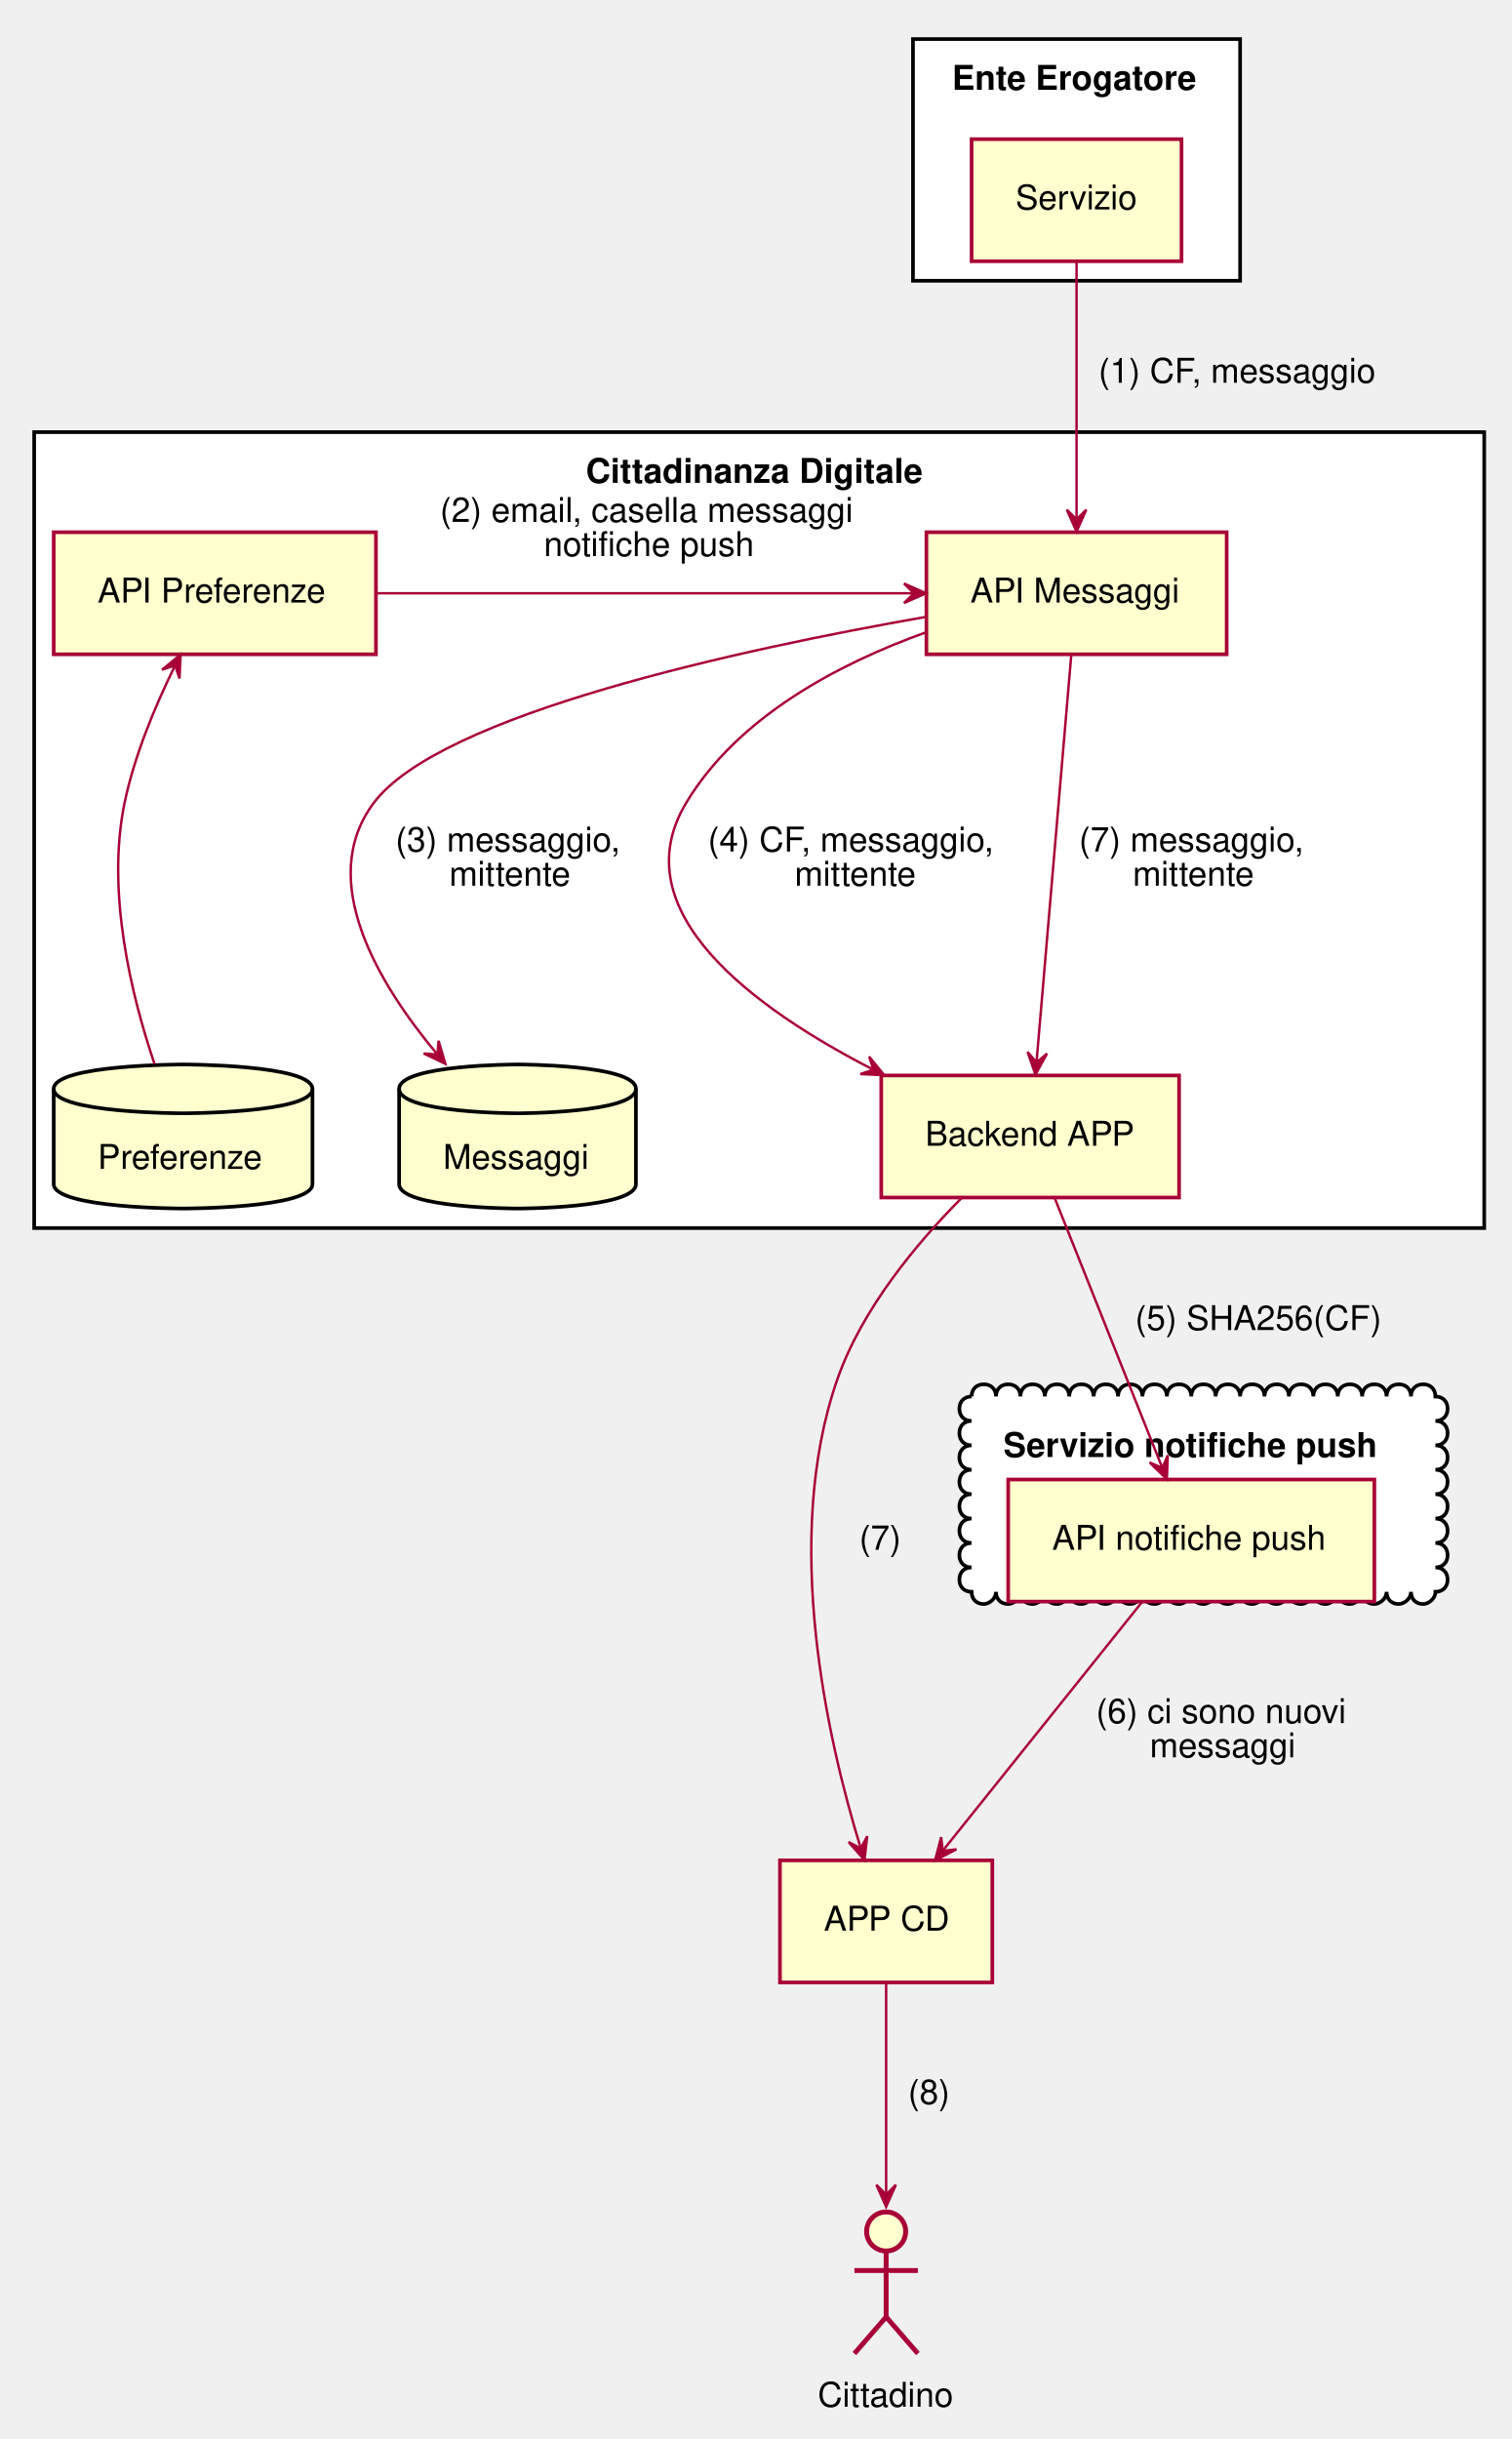
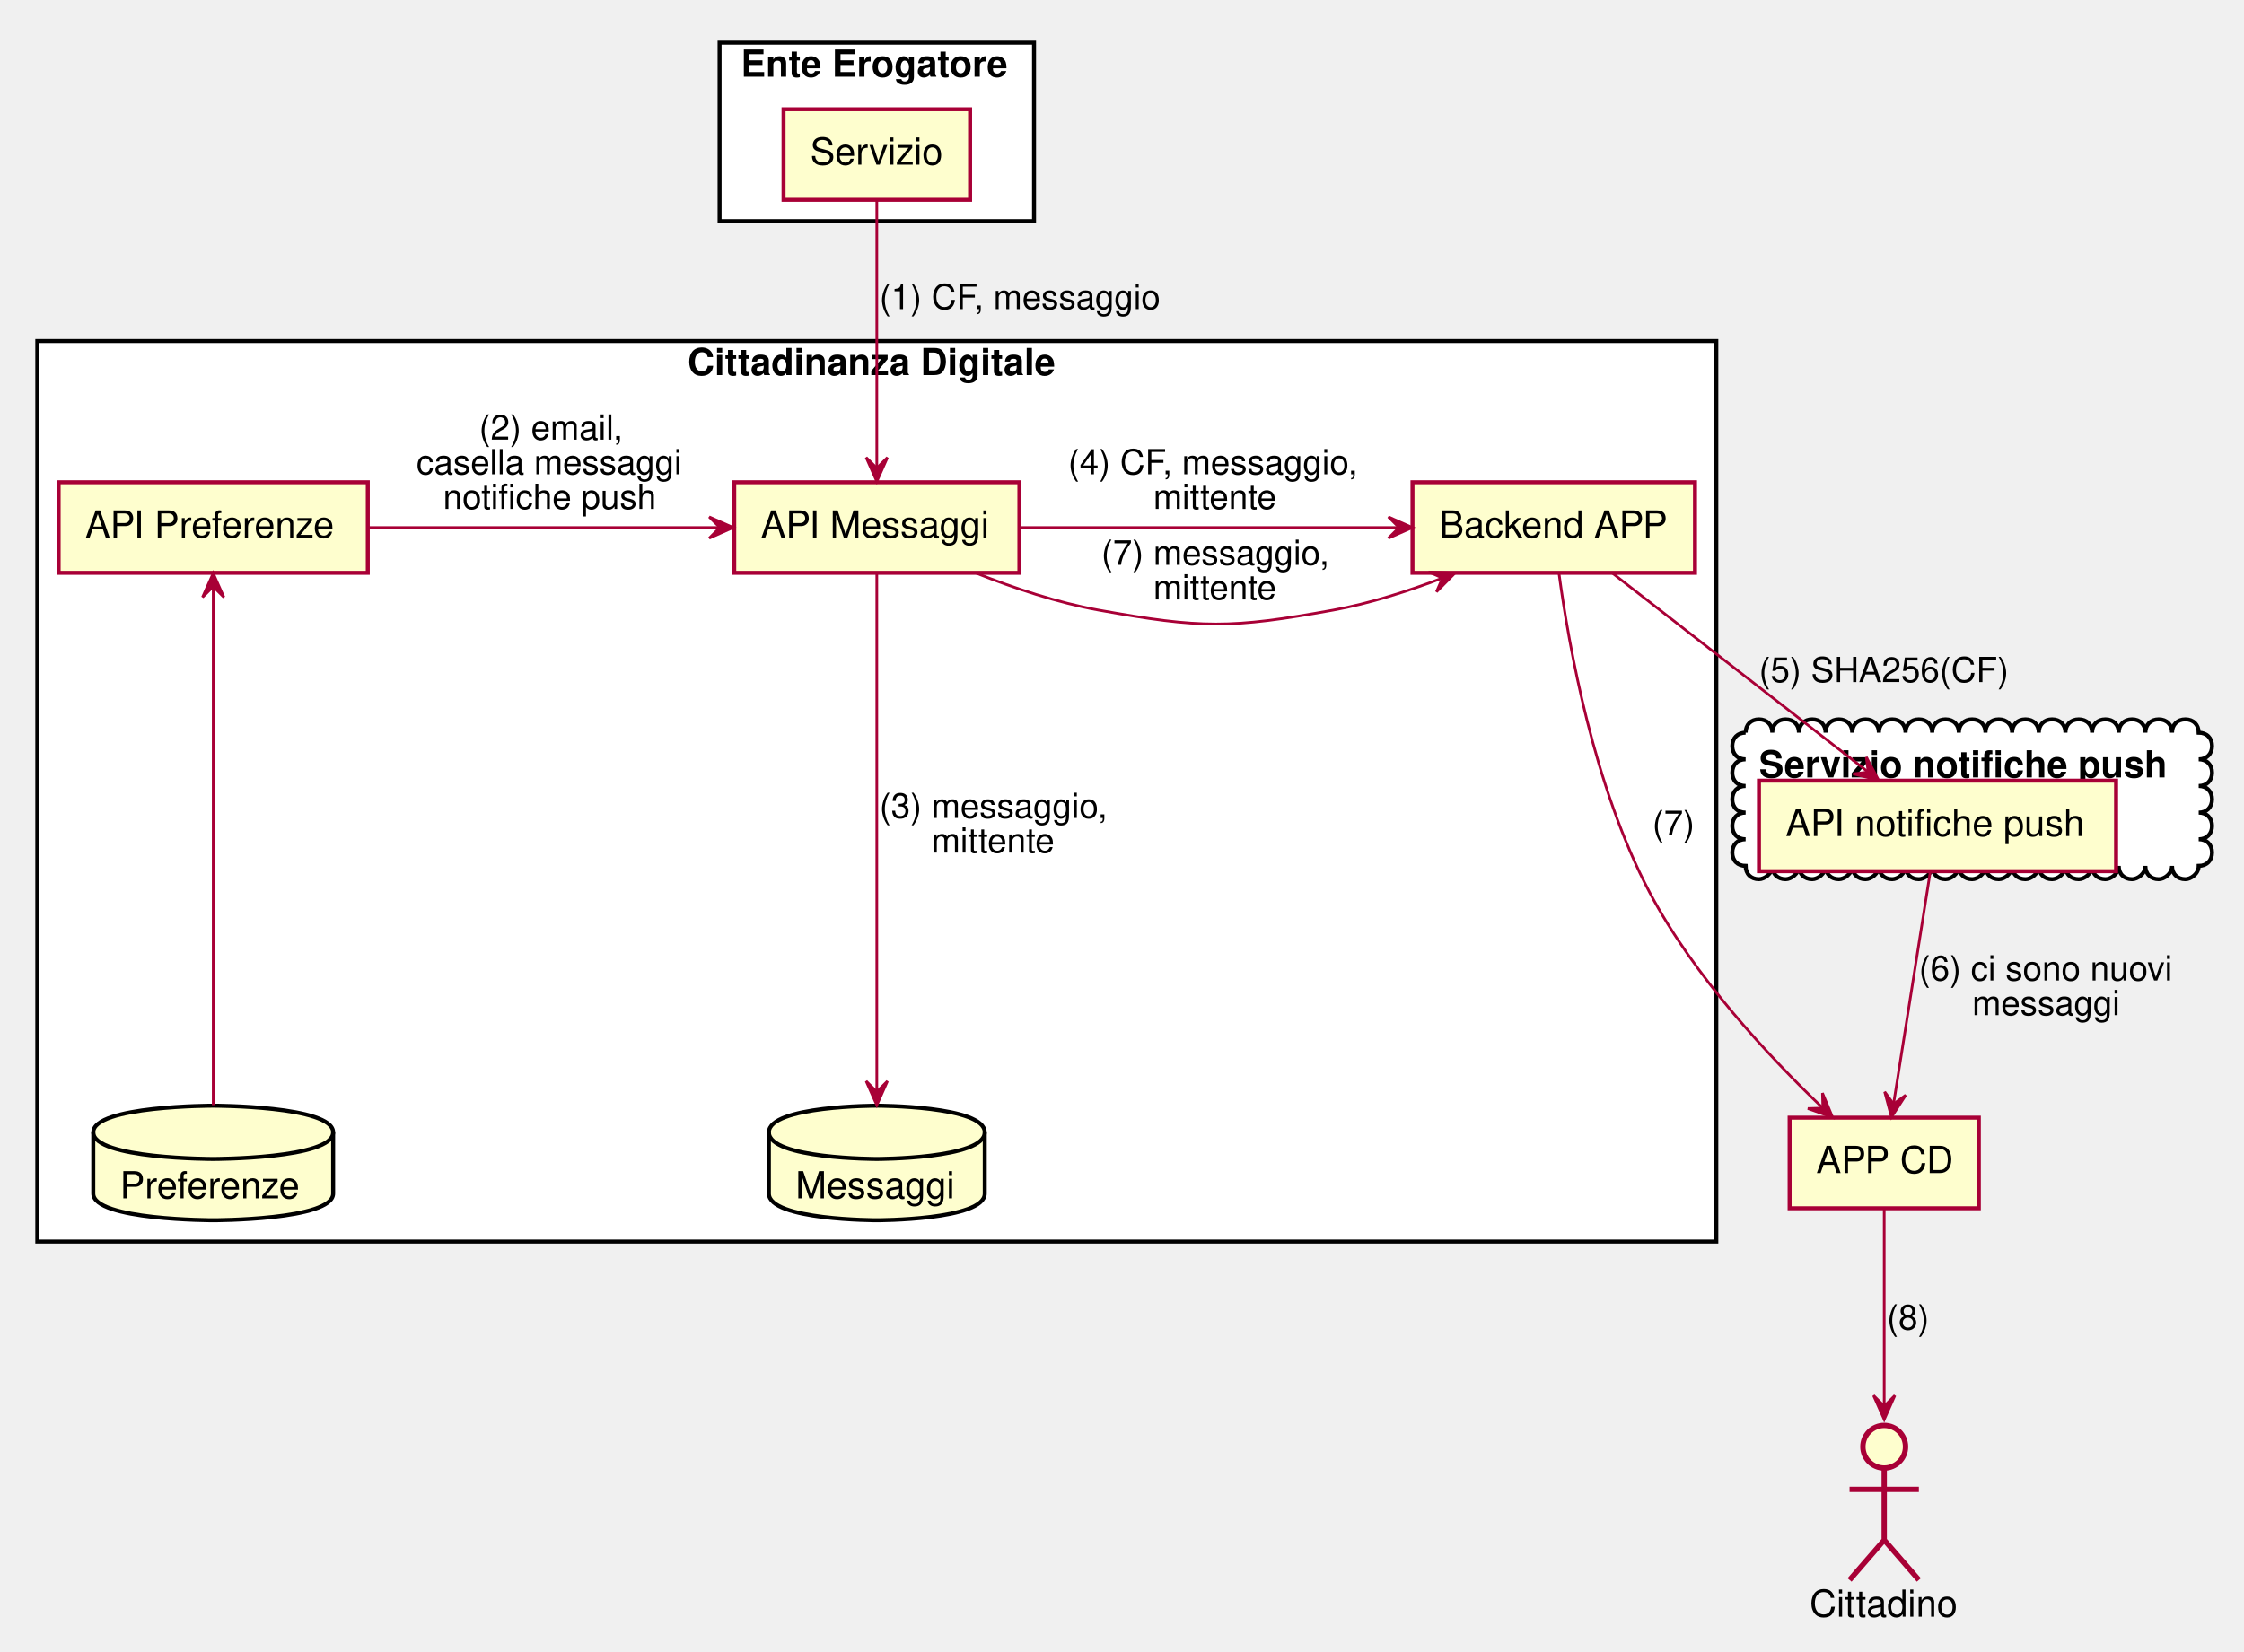
- <svg xmlns="http://www.w3.org/2000/svg" contentScriptType="application/ecmascript" contentStyleType="text/css" height="999px" preserveAspectRatio="none" style="width:619px;height:999px;" version="1.1" viewBox="0 0 619 999" width="619px" zoomAndPan="magnify">
+ <svg xmlns="http://www.w3.org/2000/svg" contentScriptType="application/ecmascript" contentStyleType="text/css" height="620px" preserveAspectRatio="none" style="width:842px;height:620px;" version="1.1" viewBox="0 0 842 620" width="842px" zoomAndPan="magnify">
  <defs />
  <g>
-     <rect fill="#FFFFFF" height="99" style="stroke: #000000; stroke-width: 1.5;" width="134" x="374" y="16" />
-     <text fill="#000000" font-family="Helvetica" font-size="14" font-weight="bold" lengthAdjust="spacingAndGlyphs" textLength="102" x="390" y="36.78">Ente Erogatore</text>
-     <rect fill="#FFFFFF" height="326" style="stroke: #000000; stroke-width: 1.5;" width="594" x="14" y="177" />
-     <text fill="#000000" font-family="Helvetica" font-size="14" font-weight="bold" lengthAdjust="spacingAndGlyphs" textLength="142" x="240" y="197.78">Cittadinanza Digitale</text>
-     <path d="M398,572 C398,569 400,567 403,567 C406,567 408,569 408,572 C408,569 410,567 413,567 C416,567 418,569 418,572 C418,569 420,567 423,567 C426,567 428,569 428,572 C428,569 430,567 433,567 C436,567 438,569 438,572 C438,569 440,567 443,567 C446,567 448,569 448,572 C448,569 450,567 453,567 C456,567 458,569 458,572 C458,569 460,567 463,567 C466,567 468,569 468,572 C468,569 470,567 473,567 C476,567 478,569 478,572 C478,569 480,567 483,567 C486,567 488,569 488,572 C488,569 490,567 493,567 C496,567 498,569 498,572 C498,569 500,567 503,567 C506,567 508,569 508,572 C508,569 510,567 513,567 C516,567 518,569 518,572 C518,569 520,567 523,567 C526,567 528,569 528,572 C528,569 530,567 533,567 C536,567 538,569 538,572 C538,569 540,567 543,567 C546,567 548,569 548,572 C548,569 550,567 553,567 C556,567 558,569 558,572 C558,569 560,567 563,567 C566,567 568,569 568,572 C568,569 570,567 573,567 C576,567 578,569 578,572 C578,569 580,567 583,567 C586,567 588,569 588,572 C591,572 593,574 593,577 C593,580 591,582 588,582 C591,582 593,584 593,587 C593,590 591,592 588,592 C591,592 593,594 593,597 C593,600 591,602 588,602 C591,602 593,604 593,607 C593,610 591,612 588,612 C591,612 593,614 593,617 C593,620 591,622 588,622 C591,622 593,624 593,627 C593,630 591,632 588,632 C591,632 593,634 593,637 C593,640 591,642 588,642 C591,642 593,644 593,647 C593,650 591,652 588,652 C588,655 585,657 583,657 C580,657 578,655 578,652 C578,655 575,657 573,657 C570,657 568,655 568,652 C568,655 565,657 563,657 C560,657 558,655 558,652 C558,655 555,657 553,657 C550,657 548,655 548,652 C548,655 545,657 543,657 C540,657 538,655 538,652 C538,655 535,657 533,657 C530,657 528,655 528,652 C528,655 525,657 523,657 C520,657 518,655 518,652 C518,655 515,657 513,657 C510,657 508,655 508,652 C508,655 505,657 503,657 C500,657 498,655 498,652 C498,655 495,657 493,657 C490,657 488,655 488,652 C488,655 485,657 483,657 C480,657 478,655 478,652 C478,655 475,657 473,657 C470,657 468,655 468,652 C468,655 465,657 463,657 C460,657 458,655 458,652 C458,655 455,657 453,657 C450,657 448,655 448,652 C448,655 445,657 443,657 C440,657 438,655 438,652 C438,655 435,657 433,657 C430,657 428,655 428,652 C428,655 425,657 423,657 C420,657 418,655 418,652 C418,655 415,657 413,657 C410,657 408,655 408,652 C408,655 405,657 403,657 C400,657 398,655 398,652 C395,652 393,650 393,647 C393,644 395,642 398,642 C395,642 393,640 393,637 C393,634 395,632 398,632 C395,632 393,630 393,627 C393,624 395,622 398,622 C395,622 393,620 393,617 C393,614 395,612 398,612 C395,612 393,610 393,607 C393,604 395,602 398,602 C395,602 393,600 393,597 C393,594 395,592 398,592 C395,592 393,590 393,587 C393,584 395,582 398,582 C395,582 393,580 393,577 C393,574 395,572 398,572 " fill="#FFFFFF" style="stroke: #000000; stroke-width: 1.5;" />
-     <text fill="#000000" font-family="Helvetica" font-size="14" font-weight="bold" lengthAdjust="spacingAndGlyphs" textLength="158" x="411" y="596.78">Servizio notifiche push</text>
-     <rect fill="#FEFECE" height="50" style="stroke: #A80036; stroke-width: 1.5;" width="86" x="398" y="57" />
-     <text fill="#000000" font-family="Helvetica" font-size="14" lengthAdjust="spacingAndGlyphs" textLength="50" x="416" y="85.78">Servizio</text>
-     <rect fill="#FEFECE" height="50" style="stroke: #A80036; stroke-width: 1.5;" width="123" x="379.5" y="218" />
-     <text fill="#000000" font-family="Helvetica" font-size="14" lengthAdjust="spacingAndGlyphs" textLength="87" x="397.5" y="246.78">API Messaggi</text>
-     <path d="M163.5,446 C163.5,436 212,436 212,436 C212,436 260.5,436 260.5,446 L260.5,485 C260.5,495 212,495 212,495 C212,495 163.5,495 163.5,485 L163.5,446 " fill="#FEFECE" style="stroke: #000000; stroke-width: 1.5;" />
-     <path d="M163.5,446 C163.5,456 212,456 212,456 C212,456 260.5,456 260.5,446 " fill="none" style="stroke: #000000; stroke-width: 1.5;" />
-     <text fill="#000000" font-family="Helvetica" font-size="14" lengthAdjust="spacingAndGlyphs" textLength="61" x="181.5" y="478.78">Messaggi</text>
-     <rect fill="#FEFECE" height="50" style="stroke: #A80036; stroke-width: 1.5;" width="132" x="22" y="218" />
-     <text fill="#000000" font-family="Helvetica" font-size="14" lengthAdjust="spacingAndGlyphs" textLength="96" x="40" y="246.78">API Preferenze</text>
-     <path d="M22,446 C22,436 75,436 75,436 C75,436 128,436 128,446 L128,485 C128,495 75,495 75,495 C75,495 22,495 22,485 L22,446 " fill="#FEFECE" style="stroke: #000000; stroke-width: 1.5;" />
-     <path d="M22,446 C22,456 75,456 75,456 C75,456 128,456 128,446 " fill="none" style="stroke: #000000; stroke-width: 1.5;" />
-     <text fill="#000000" font-family="Helvetica" font-size="14" lengthAdjust="spacingAndGlyphs" textLength="70" x="40" y="478.78">Preferenze</text>
-     <rect fill="#FEFECE" height="50" style="stroke: #A80036; stroke-width: 1.5;" width="122" x="361" y="440.5" />
-     <text fill="#000000" font-family="Helvetica" font-size="14" lengthAdjust="spacingAndGlyphs" textLength="86" x="379" y="469.28">Backend APP</text>
-     <rect fill="#FEFECE" height="50" style="stroke: #A80036; stroke-width: 1.5;" width="150" x="413" y="606" />
-     <text fill="#000000" font-family="Helvetica" font-size="14" lengthAdjust="spacingAndGlyphs" textLength="114" x="431" y="634.78">API notifiche push</text>
-     <ellipse cx="363" cy="914" fill="#FEFECE" rx="8" ry="8" style="stroke: #A80036; stroke-width: 2.0;" />
-     <path d="M363,922 L363,949 M350,930 L376,930 M363,949 L350,964 M363,949 L376,964 " fill="#FEFECE" style="stroke: #A80036; stroke-width: 2.0;" />
-     <text fill="#000000" font-family="Helvetica" font-size="14" lengthAdjust="spacingAndGlyphs" textLength="56" x="335" y="985.78">Cittadino</text>
-     <rect fill="#FEFECE" height="50" style="stroke: #A80036; stroke-width: 1.5;" width="87" x="319.5" y="762" />
-     <text fill="#000000" font-family="Helvetica" font-size="14" lengthAdjust="spacingAndGlyphs" textLength="51" x="337.5" y="790.78">APP CD</text>
-     <path d="M441,107.156 C441,135.665 441,182.123 441,212.628 " fill="none" id="ente-apimessaggi" style="stroke: #A80036; stroke-width: 1.0;" />
-     <polygon fill="#A80036" points="441,217.755,445,208.755,441,212.755,437,208.755,441,217.755" style="stroke: #A80036; stroke-width: 1.0;" />
-     <text fill="#000000" font-family="Helvetica" font-size="14" lengthAdjust="spacingAndGlyphs" textLength="118" x="450" y="156.78">(1) CF, messaggio</text>
-     <path d="M71.555,272.921 C63.64,289.021 55.012,309.524 51,329 C43.451,365.646 53.928,408.136 63.318,435.85 " fill="none" id="apipreferenze-dbpreferenze" style="stroke: #A80036; stroke-width: 1.0;" />
-     <polygon fill="#A80036" points="73.983,268.072,66.377,274.329,71.745,272.543,73.531,277.911,73.983,268.072" style="stroke: #A80036; stroke-width: 1.0;" />
-     <path d="M154.397,243 C217.239,243 311.086,243 374.094,243 " fill="none" id="apipreferenze-apimessaggi" style="stroke: #A80036; stroke-width: 1.0;" />
-     <polygon fill="#A80036" points="379.334,243,370.334,239,374.334,243,370.334,247,379.334,243" style="stroke: #A80036; stroke-width: 1.0;" />
-     <text fill="#000000" font-family="Helvetica" font-size="14" lengthAdjust="spacingAndGlyphs" textLength="173" x="180.25" y="213.78">(2) email, casella messaggi</text>
-     <text fill="#000000" font-family="Helvetica" font-size="14" lengthAdjust="spacingAndGlyphs" textLength="88" x="222.75" y="227.78">notifiche push</text>
-     <path d="M379.303,252.67 C303.07,266.025 180.084,292.647 153,329 C129.53,360.503 154.807,402.783 179.173,431.897 " fill="none" id="apimessaggi-dbmessaggi" style="stroke: #A80036; stroke-width: 1.0;" />
-     <polygon fill="#A80036" points="182.444,435.737,179.652,426.293,179.201,431.931,173.562,431.481,182.444,435.737" style="stroke: #A80036; stroke-width: 1.0;" />
-     <text fill="#000000" font-family="Helvetica" font-size="14" lengthAdjust="spacingAndGlyphs" textLength="95" x="162" y="348.78">(3) messaggio,</text>
-     <text fill="#000000" font-family="Helvetica" font-size="14" lengthAdjust="spacingAndGlyphs" textLength="51" x="184" y="362.78">mittente</text>
-     <path d="M379.378,258.981 C343.914,271.687 302.279,293.405 281,329 C254.496,373.336 308.837,413.033 357.563,438.036 " fill="none" id="apimessaggi-backend" style="stroke: #A80036; stroke-width: 1.0;" />
-     <polygon fill="#A80036" points="362.258,440.409,356.03,432.779,357.795,438.153,352.421,439.918,362.258,440.409" style="stroke: #A80036; stroke-width: 1.0;" />
-     <text fill="#000000" font-family="Helvetica" font-size="14" lengthAdjust="spacingAndGlyphs" textLength="122" x="290" y="348.78">(4) CF, messaggio,</text>
-     <text fill="#000000" font-family="Helvetica" font-size="14" lengthAdjust="spacingAndGlyphs" textLength="51" x="325.5" y="362.78">mittente</text>
-     <path d="M438.857,268.091 C435.351,309.155 428.398,390.571 424.61,434.938 " fill="none" id="apimessaggi-backend" style="stroke: #A80036; stroke-width: 1.0;" />
-     <polygon fill="#A80036" points="424.164,440.159,428.915,431.532,424.589,435.177,420.944,430.851,424.164,440.159" style="stroke: #A80036; stroke-width: 1.0;" />
-     <text fill="#000000" font-family="Helvetica" font-size="14" lengthAdjust="spacingAndGlyphs" textLength="95" x="442" y="348.78">(7) messaggio,</text>
-     <text fill="#000000" font-family="Helvetica" font-size="14" lengthAdjust="spacingAndGlyphs" textLength="51" x="464" y="362.78">mittente</text>
-     <path d="M432.024,490.636 C443.833,520.249 463.436,569.403 476.031,600.987 " fill="none" id="backend-apinotifiche" style="stroke: #A80036; stroke-width: 1.0;" />
-     <polygon fill="#A80036" points="477.99,605.899,478.372,596.058,476.138,601.255,470.941,599.021,477.99,605.899" style="stroke: #A80036; stroke-width: 1.0;" />
-     <text fill="#000000" font-family="Helvetica" font-size="14" lengthAdjust="spacingAndGlyphs" textLength="103" x="465" y="544.78">(5) SHA256(CF)</text>
-     <path d="M467.917,656.064 C445.684,683.811 409.892,728.479 386.406,757.789 " fill="none" id="apinotifiche-app" style="stroke: #A80036; stroke-width: 1.0;" />
-     <polygon fill="#A80036" points="383.034,761.998,391.783,757.476,386.16,758.096,385.54,752.473,383.034,761.998" style="stroke: #A80036; stroke-width: 1.0;" />
-     <text fill="#000000" font-family="Helvetica" font-size="14" lengthAdjust="spacingAndGlyphs" textLength="105" x="449" y="705.78">(6) ci sono nuovi</text>
-     <text fill="#000000" font-family="Helvetica" font-size="14" lengthAdjust="spacingAndGlyphs" textLength="61" x="471" y="719.78">messaggi</text>
-     <path d="M393.905,490.712 C375.518,509.204 353.095,536.05 343,565 C320.118,630.618 339.18,713.417 352.6,757.004 " fill="none" id="backend-app" style="stroke: #A80036; stroke-width: 1.0;" />
-     <polygon fill="#A80036" points="354.124,761.865,355.249,752.081,352.628,757.094,347.615,754.474,354.124,761.865" style="stroke: #A80036; stroke-width: 1.0;" />
-     <text fill="#000000" font-family="Helvetica" font-size="14" lengthAdjust="spacingAndGlyphs" textLength="18" x="352" y="634.78">(7)</text>
-     <path d="M363,812.189 C363,835.126 363,869.715 363,898.564 " fill="none" id="app-cittadino" style="stroke: #A80036; stroke-width: 1.0;" />
-     <polygon fill="#A80036" points="363,903.88,367,894.88,363,898.88,359,894.88,363,903.88" style="stroke: #A80036; stroke-width: 1.0;" />
-     <text fill="#000000" font-family="Helvetica" font-size="14" lengthAdjust="spacingAndGlyphs" textLength="18" x="372" y="861.78">(8)</text>
+     <rect fill="#FFFFFF" height="67" style="stroke: #000000; stroke-width: 1.5;" width="118" x="270" y="16" />
+     <text fill="#000000" font-family="Helvetica" font-size="14" font-weight="bold" lengthAdjust="spacingAndGlyphs" textLength="102" x="278" y="28.78">Ente Erogatore</text>
+     <rect fill="#FFFFFF" height="338" style="stroke: #000000; stroke-width: 1.5;" width="630" x="14" y="128" />
+     <text fill="#000000" font-family="Helvetica" font-size="14" font-weight="bold" lengthAdjust="spacingAndGlyphs" textLength="142" x="258" y="140.78">Cittadinanza Digitale</text>
+     <text fill="#000000" font-family="Helvetica" font-size="14" font-weight="bold" lengthAdjust="spacingAndGlyphs" textLength="0" x="331" y="154.78" />
+     <text fill="#000000" font-family="Helvetica" font-size="14" font-weight="bold" lengthAdjust="spacingAndGlyphs" textLength="0" x="331" y="168.78" />
+     <path d="M655,275 C655,272 657,270 660,270 C663,270 665,272 665,275 C665,272 667,270 670,270 C673,270 675,272 675,275 C675,272 677,270 680,270 C683,270 685,272 685,275 C685,272 687,270 690,270 C693,270 695,272 695,275 C695,272 697,270 700,270 C703,270 705,272 705,275 C705,272 707,270 710,270 C713,270 715,272 715,275 C715,272 717,270 720,270 C723,270 725,272 725,275 C725,272 727,270 730,270 C733,270 735,272 735,275 C735,272 737,270 740,270 C743,270 745,272 745,275 C745,272 747,270 750,270 C753,270 755,272 755,275 C755,272 757,270 760,270 C763,270 765,272 765,275 C765,272 767,270 770,270 C773,270 775,272 775,275 C775,272 777,270 780,270 C783,270 785,272 785,275 C785,272 787,270 790,270 C793,270 795,272 795,275 C795,272 797,270 800,270 C803,270 805,272 805,275 C805,272 807,270 810,270 C813,270 815,272 815,275 C815,272 817,270 820,270 C823,270 825,272 825,275 C828,275 830,277 830,280 C830,283 828,285 825,285 C828,285 830,287 830,290 C830,293 828,295 825,295 C828,295 830,297 830,300 C830,303 828,305 825,305 C828,305 830,307 830,310 C830,313 828,315 825,315 C828,315 830,317 830,320 C830,323 828,325 825,325 C825,328 822,330 820,330 C817,330 815,328 815,325 C815,328 812,330 810,330 C807,330 805,328 805,325 C805,328 802,330 800,330 C797,330 795,328 795,325 C795,328 792,330 790,330 C787,330 785,328 785,325 C785,328 782,330 780,330 C777,330 775,328 775,325 C775,328 772,330 770,330 C767,330 765,328 765,325 C765,328 762,330 760,330 C757,330 755,328 755,325 C755,328 752,330 750,330 C747,330 745,328 745,325 C745,328 742,330 740,330 C737,330 735,328 735,325 C735,328 732,330 730,330 C727,330 725,328 725,325 C725,328 722,330 720,330 C717,330 715,328 715,325 C715,328 712,330 710,330 C707,330 705,328 705,325 C705,328 702,330 700,330 C697,330 695,328 695,325 C695,328 692,330 690,330 C687,330 685,328 685,325 C685,328 682,330 680,330 C677,330 675,328 675,325 C675,328 672,330 670,330 C667,330 665,328 665,325 C665,328 662,330 660,330 C657,330 655,328 655,325 C652,325 650,323 650,320 C650,317 652,315 655,315 C652,315 650,313 650,310 C650,307 652,305 655,305 C652,305 650,303 650,300 C650,297 652,295 655,295 C652,295 650,293 650,290 C650,287 652,285 655,285 C652,285 650,283 650,280 C650,277 652,275 655,275 " fill="#FFFFFF" style="stroke: #000000; stroke-width: 1.5;" />
+     <text fill="#000000" font-family="Helvetica" font-size="14" font-weight="bold" lengthAdjust="spacingAndGlyphs" textLength="158" x="660" y="291.78">Servizio notifiche push</text>
+     <rect fill="#FEFECE" height="34" style="stroke: #A80036; stroke-width: 1.5;" width="70" x="294" y="41" />
+     <text fill="#000000" font-family="Helvetica" font-size="14" lengthAdjust="spacingAndGlyphs" textLength="50" x="304" y="61.78">Servizio</text>
+     <rect fill="#FEFECE" height="34" style="stroke: #A80036; stroke-width: 1.5;" width="107" x="275.5" y="181" />
+     <text fill="#000000" font-family="Helvetica" font-size="14" lengthAdjust="spacingAndGlyphs" textLength="87" x="285.5" y="201.78">API Messaggi</text>
+     <path d="M288.5,425 C288.5,415 329,415 329,415 C329,415 369.5,415 369.5,425 L369.5,448 C369.5,458 329,458 329,458 C329,458 288.5,458 288.5,448 L288.5,425 " fill="#FEFECE" style="stroke: #000000; stroke-width: 1.5;" />
+     <path d="M288.5,425 C288.5,435 329,435 329,435 C329,435 369.5,435 369.5,425 " fill="none" style="stroke: #000000; stroke-width: 1.5;" />
+     <text fill="#000000" font-family="Helvetica" font-size="14" lengthAdjust="spacingAndGlyphs" textLength="61" x="298.5" y="449.78">Messaggi</text>
+     <rect fill="#FEFECE" height="34" style="stroke: #A80036; stroke-width: 1.5;" width="116" x="22" y="181" />
+     <text fill="#000000" font-family="Helvetica" font-size="14" lengthAdjust="spacingAndGlyphs" textLength="96" x="32" y="201.78">API Preferenze</text>
+     <path d="M35,425 C35,415 80,415 80,415 C80,415 125,415 125,425 L125,448 C125,458 80,458 80,458 C80,458 35,458 35,448 L35,425 " fill="#FEFECE" style="stroke: #000000; stroke-width: 1.5;" />
+     <path d="M35,425 C35,435 80,435 80,435 C80,435 125,435 125,425 " fill="none" style="stroke: #000000; stroke-width: 1.5;" />
+     <text fill="#000000" font-family="Helvetica" font-size="14" lengthAdjust="spacingAndGlyphs" textLength="70" x="45" y="449.78">Preferenze</text>
+     <rect fill="#FEFECE" height="34" style="stroke: #A80036; stroke-width: 1.5;" width="106" x="530" y="181" />
+     <text fill="#000000" font-family="Helvetica" font-size="14" lengthAdjust="spacingAndGlyphs" textLength="86" x="540" y="201.78">Backend APP</text>
+     <rect fill="#FEFECE" height="34" style="stroke: #A80036; stroke-width: 1.5;" width="134" x="660" y="293" />
+     <text fill="#000000" font-family="Helvetica" font-size="14" lengthAdjust="spacingAndGlyphs" textLength="114" x="670" y="313.78">API notifiche push</text>
+     <ellipse cx="707" cy="543" fill="#FEFECE" rx="8" ry="8" style="stroke: #A80036; stroke-width: 2.0;" />
+     <path d="M707,551 L707,578 M694,559 L720,559 M707,578 L694,593 M707,578 L720,593 " fill="#FEFECE" style="stroke: #A80036; stroke-width: 2.0;" />
+     <text fill="#000000" font-family="Helvetica" font-size="14" lengthAdjust="spacingAndGlyphs" textLength="56" x="679" y="606.78">Cittadino</text>
+     <rect fill="#FEFECE" height="34" style="stroke: #A80036; stroke-width: 1.5;" width="71" x="671.5" y="419.5" />
+     <text fill="#000000" font-family="Helvetica" font-size="14" lengthAdjust="spacingAndGlyphs" textLength="51" x="681.5" y="440.28">APP CD</text>
+     <path d="M329,75.167 C329,100.357 329,147.371 329,175.361 " fill="none" id="ente-apimessaggi" style="stroke: #A80036; stroke-width: 1.0;" />
+     <polygon fill="#A80036" points="329,180.693,333,171.693,329,175.693,325,171.693,329,180.693" style="stroke: #A80036; stroke-width: 1.0;" />
+     <text fill="#000000" font-family="Helvetica" font-size="13" lengthAdjust="spacingAndGlyphs" textLength="107" x="330" y="116.01">(1) CF, messaggio</text>
+     <path d="M80,220.158 C80,265.752 80,369.577 80,414.788 " fill="none" id="apipreferenze-dbpreferenze" style="stroke: #A80036; stroke-width: 1.0;" />
+     <polygon fill="#A80036" points="80,215.152,76,224.152,80,220.152,84,224.152,80,215.152" style="stroke: #A80036; stroke-width: 1.0;" />
+     <path d="M138.065,198 C177.674,198 229.97,198 269.816,198 " fill="none" id="apipreferenze-apimessaggi" style="stroke: #A80036; stroke-width: 1.0;" />
+     <polygon fill="#A80036" points="275.105,198,266.105,194,270.105,198,266.105,202,275.105,198" style="stroke: #A80036; stroke-width: 1.0;" />
+     <text fill="#000000" font-family="Helvetica" font-size="13" lengthAdjust="spacingAndGlyphs" textLength="54" x="179.75" y="165.01">(2) email,</text>
+     <text fill="#000000" font-family="Helvetica" font-size="13" lengthAdjust="spacingAndGlyphs" textLength="101" x="156.25" y="178.01">casella messaggi</text>
+     <text fill="#000000" font-family="Helvetica" font-size="13" lengthAdjust="spacingAndGlyphs" textLength="81" x="166.25" y="191.01">notifiche push</text>
+     <path d="M329,215.152 C329,256.168 329,360.172 329,409.608 " fill="none" id="apimessaggi-dbmessaggi" style="stroke: #A80036; stroke-width: 1.0;" />
+     <polygon fill="#A80036" points="329,414.788,333,405.788,329,409.788,325,405.788,329,414.788" style="stroke: #A80036; stroke-width: 1.0;" />
+     <text fill="#000000" font-family="Helvetica" font-size="13" lengthAdjust="spacingAndGlyphs" textLength="86" x="330" y="307.01">(3) messaggio,</text>
+     <text fill="#000000" font-family="Helvetica" font-size="13" lengthAdjust="spacingAndGlyphs" textLength="47" x="349.5" y="320.01">mittente</text>
+     <path d="M382.557,198 C424.236,198 481.994,198 524.808,198 " fill="none" id="apimessaggi-backend" style="stroke: #A80036; stroke-width: 1.0;" />
+     <polygon fill="#A80036" points="529.953,198,520.953,194,524.953,198,520.953,202,529.953,198" style="stroke: #A80036; stroke-width: 1.0;" />
+     <text fill="#000000" font-family="Helvetica" font-size="13" lengthAdjust="spacingAndGlyphs" textLength="111" x="400.75" y="178.01">(4) CF, messaggio,</text>
+     <text fill="#000000" font-family="Helvetica" font-size="13" lengthAdjust="spacingAndGlyphs" textLength="47" x="432.75" y="191.01">mittente</text>
+     <path d="M366.325,215.13 C380.407,220.723 396.768,226.211 412.25,229 C450.741,235.934 461.765,235.972 500.25,229 C513.963,226.516 528.364,221.891 541.238,216.958 " fill="none" id="apimessaggi-backend" style="stroke: #A80036; stroke-width: 1.0;" />
+     <polygon fill="#A80036" points="545.908,215.129,536.069,214.685,541.252,216.952,538.986,222.135,545.908,215.129" style="stroke: #A80036; stroke-width: 1.0;" />
+     <text fill="#000000" font-family="Helvetica" font-size="13" lengthAdjust="spacingAndGlyphs" textLength="86" x="413.25" y="212.01">(7) messaggio,</text>
+     <text fill="#000000" font-family="Helvetica" font-size="13" lengthAdjust="spacingAndGlyphs" textLength="47" x="432.75" y="225.01">mittente</text>
+     <path d="M604.87,215.01 C630.562,234.992 673.158,268.123 700.646,289.503 " fill="none" id="backend-apinotifiche" style="stroke: #A80036; stroke-width: 1.0;" />
+     <polygon fill="#A80036" points="704.924,292.829,700.275,284.147,700.977,289.76,695.364,290.462,704.924,292.829" style="stroke: #A80036; stroke-width: 1.0;" />
+     <text fill="#000000" font-family="Helvetica" font-size="13" lengthAdjust="spacingAndGlyphs" textLength="92" x="660" y="256.01">(5) SHA256(CF)</text>
+     <path d="M724.303,327.06 C720.739,349.601 714.455,389.348 710.52,414.233 " fill="none" id="apinotifiche-app" style="stroke: #A80036; stroke-width: 1.0;" />
+     <polygon fill="#A80036" points="709.718,419.306,715.075,411.041,710.499,414.367,707.173,409.792,709.718,419.306" style="stroke: #A80036; stroke-width: 1.0;" />
+     <text fill="#000000" font-family="Helvetica" font-size="13" lengthAdjust="spacingAndGlyphs" textLength="96" x="720" y="368.01">(6) ci sono nuovi</text>
+     <text fill="#000000" font-family="Helvetica" font-size="13" lengthAdjust="spacingAndGlyphs" textLength="56" x="740" y="381.01">messaggi</text>
+     <path d="M584.988,215.358 C588.624,242.294 597.994,295.199 619,335 C635.635,366.519 663.766,396.575 683.742,415.685 " fill="none" id="backend-app" style="stroke: #A80036; stroke-width: 1.0;" />
+     <polygon fill="#A80036" points="687.622,419.358,683.836,410.266,683.991,415.92,678.336,416.076,687.622,419.358" style="stroke: #A80036; stroke-width: 1.0;" />
+     <text fill="#000000" font-family="Helvetica" font-size="13" lengthAdjust="spacingAndGlyphs" textLength="15" x="620" y="313.51">(7)</text>
+     <path d="M707,453.598 C707,472.079 707,502.27 707,527.474 " fill="none" id="app-cittadino" style="stroke: #A80036; stroke-width: 1.0;" />
+     <polygon fill="#A80036" points="707,532.771,711,523.771,707,527.771,703,523.771,707,532.771" style="stroke: #A80036; stroke-width: 1.0;" />
+     <text fill="#000000" font-family="Helvetica" font-size="13" lengthAdjust="spacingAndGlyphs" textLength="15" x="708" y="499.01">(8)</text>
  </g>
</svg>
